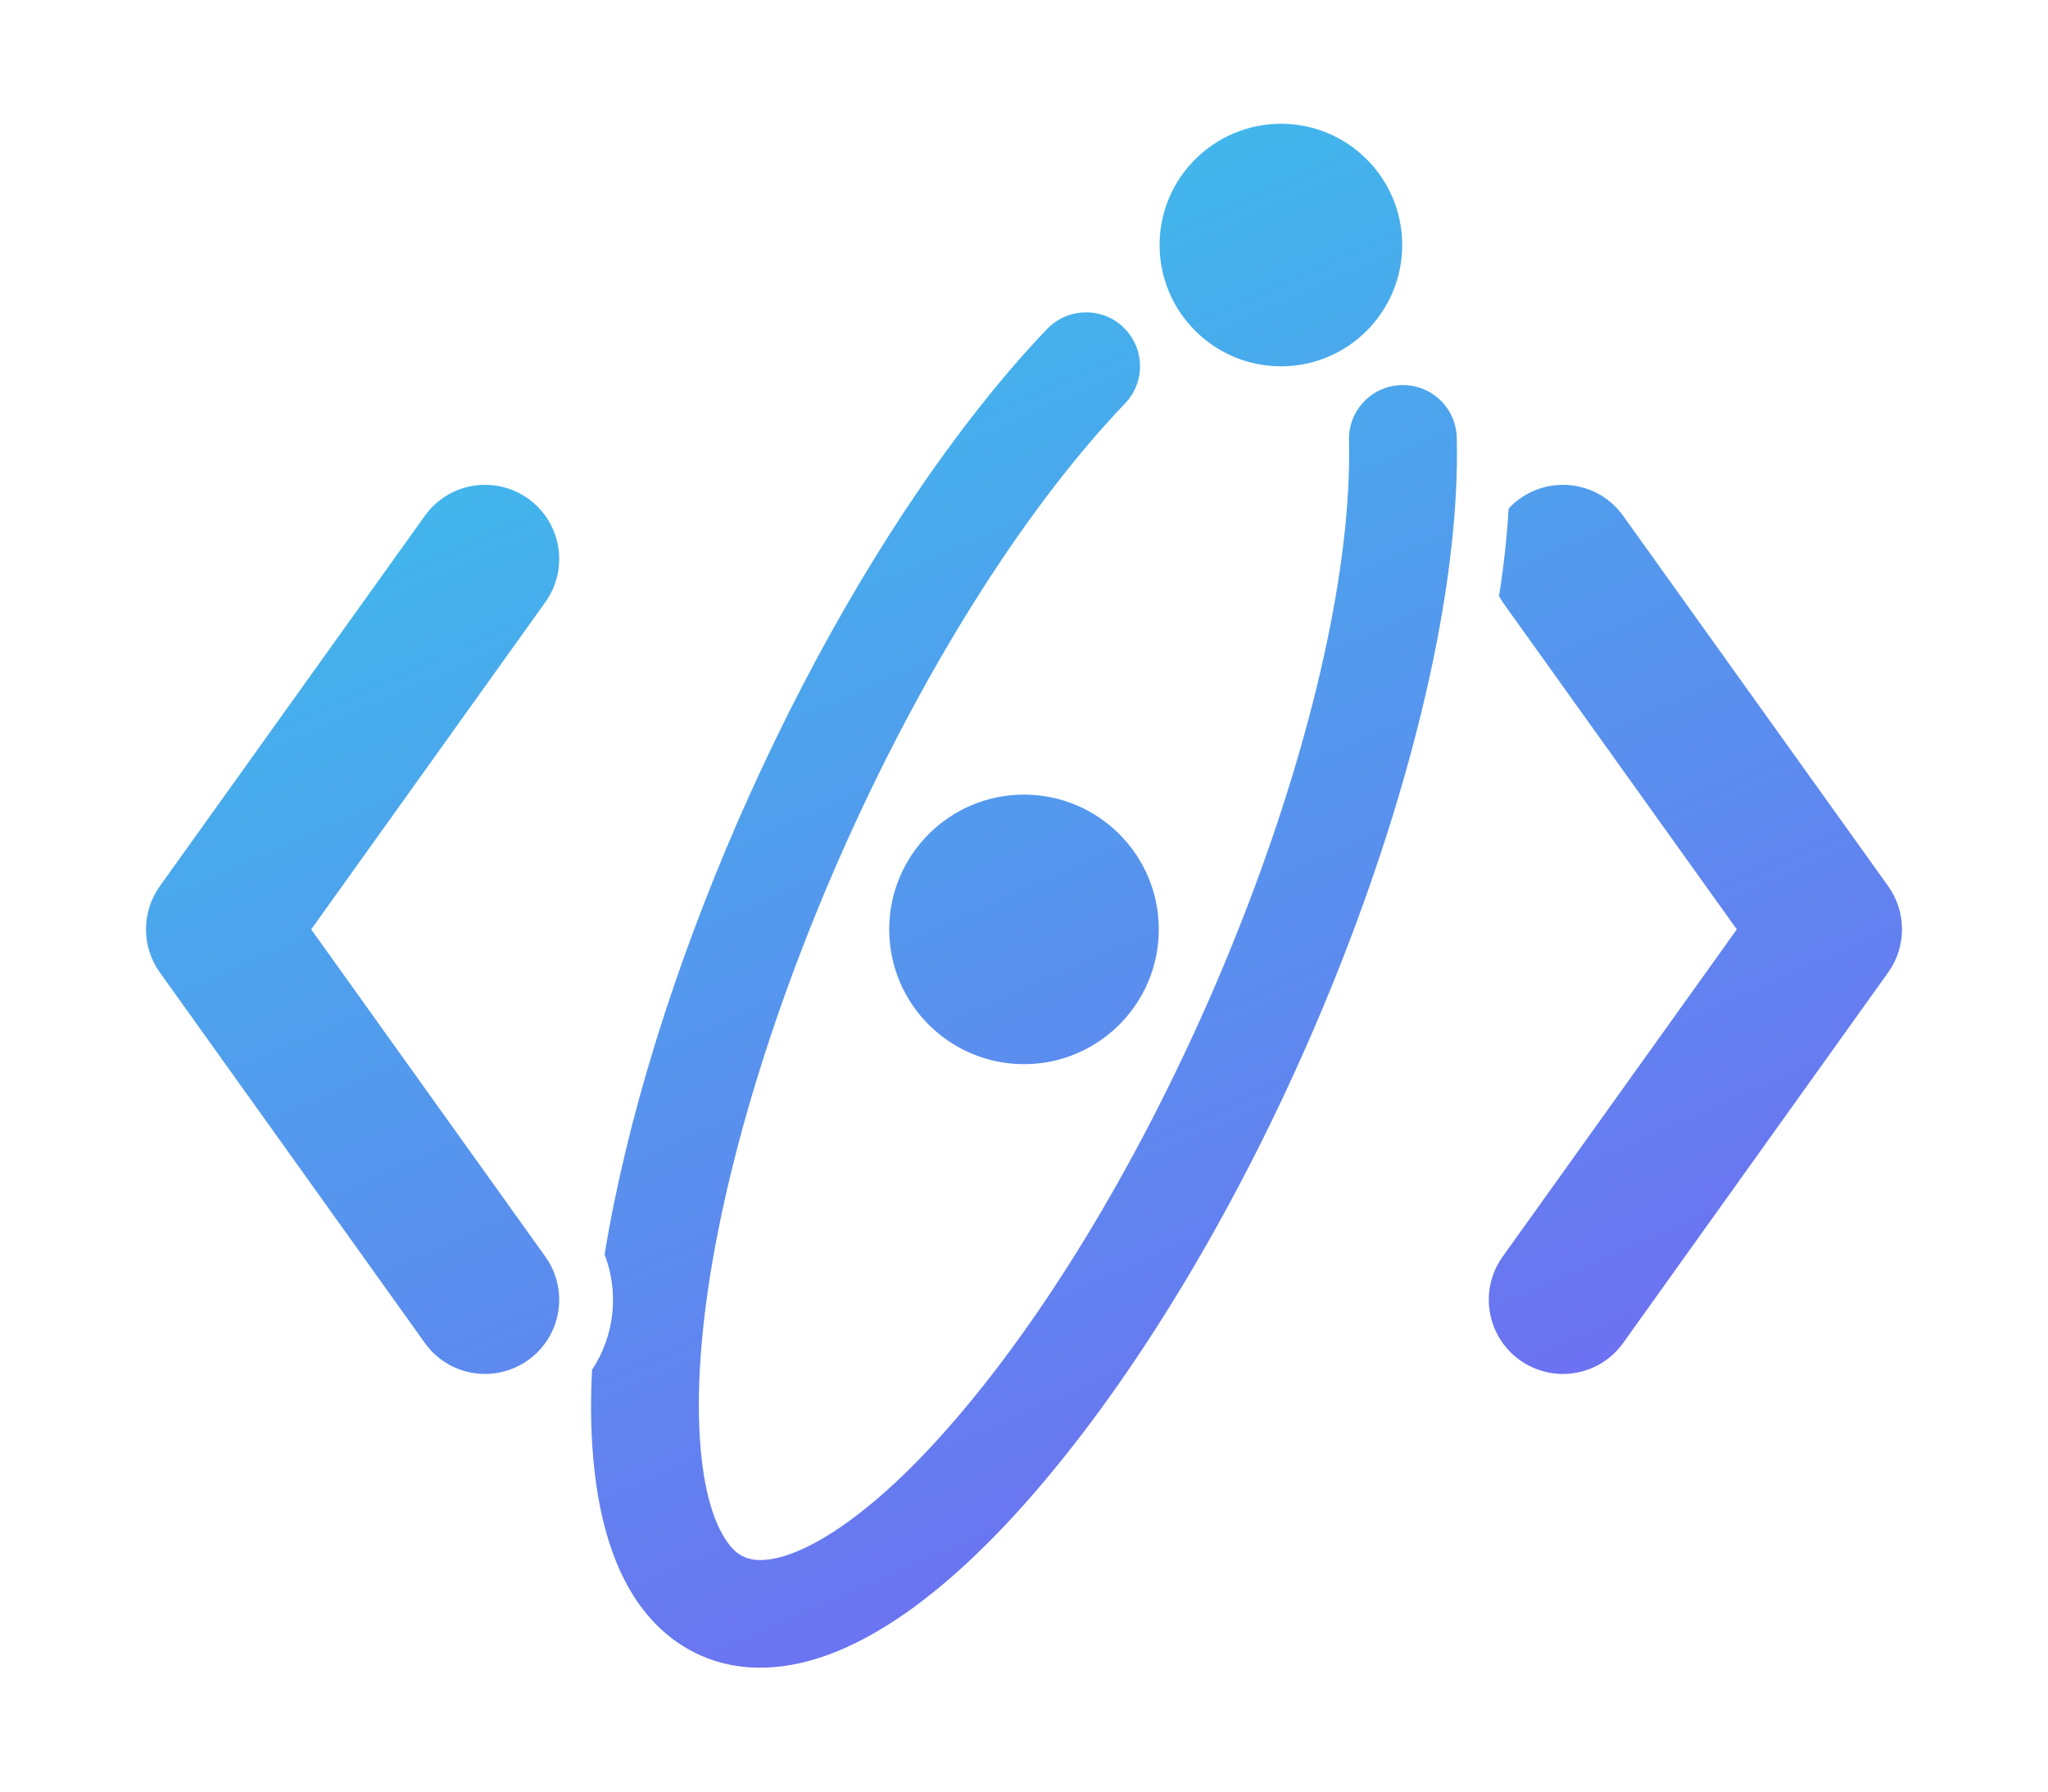
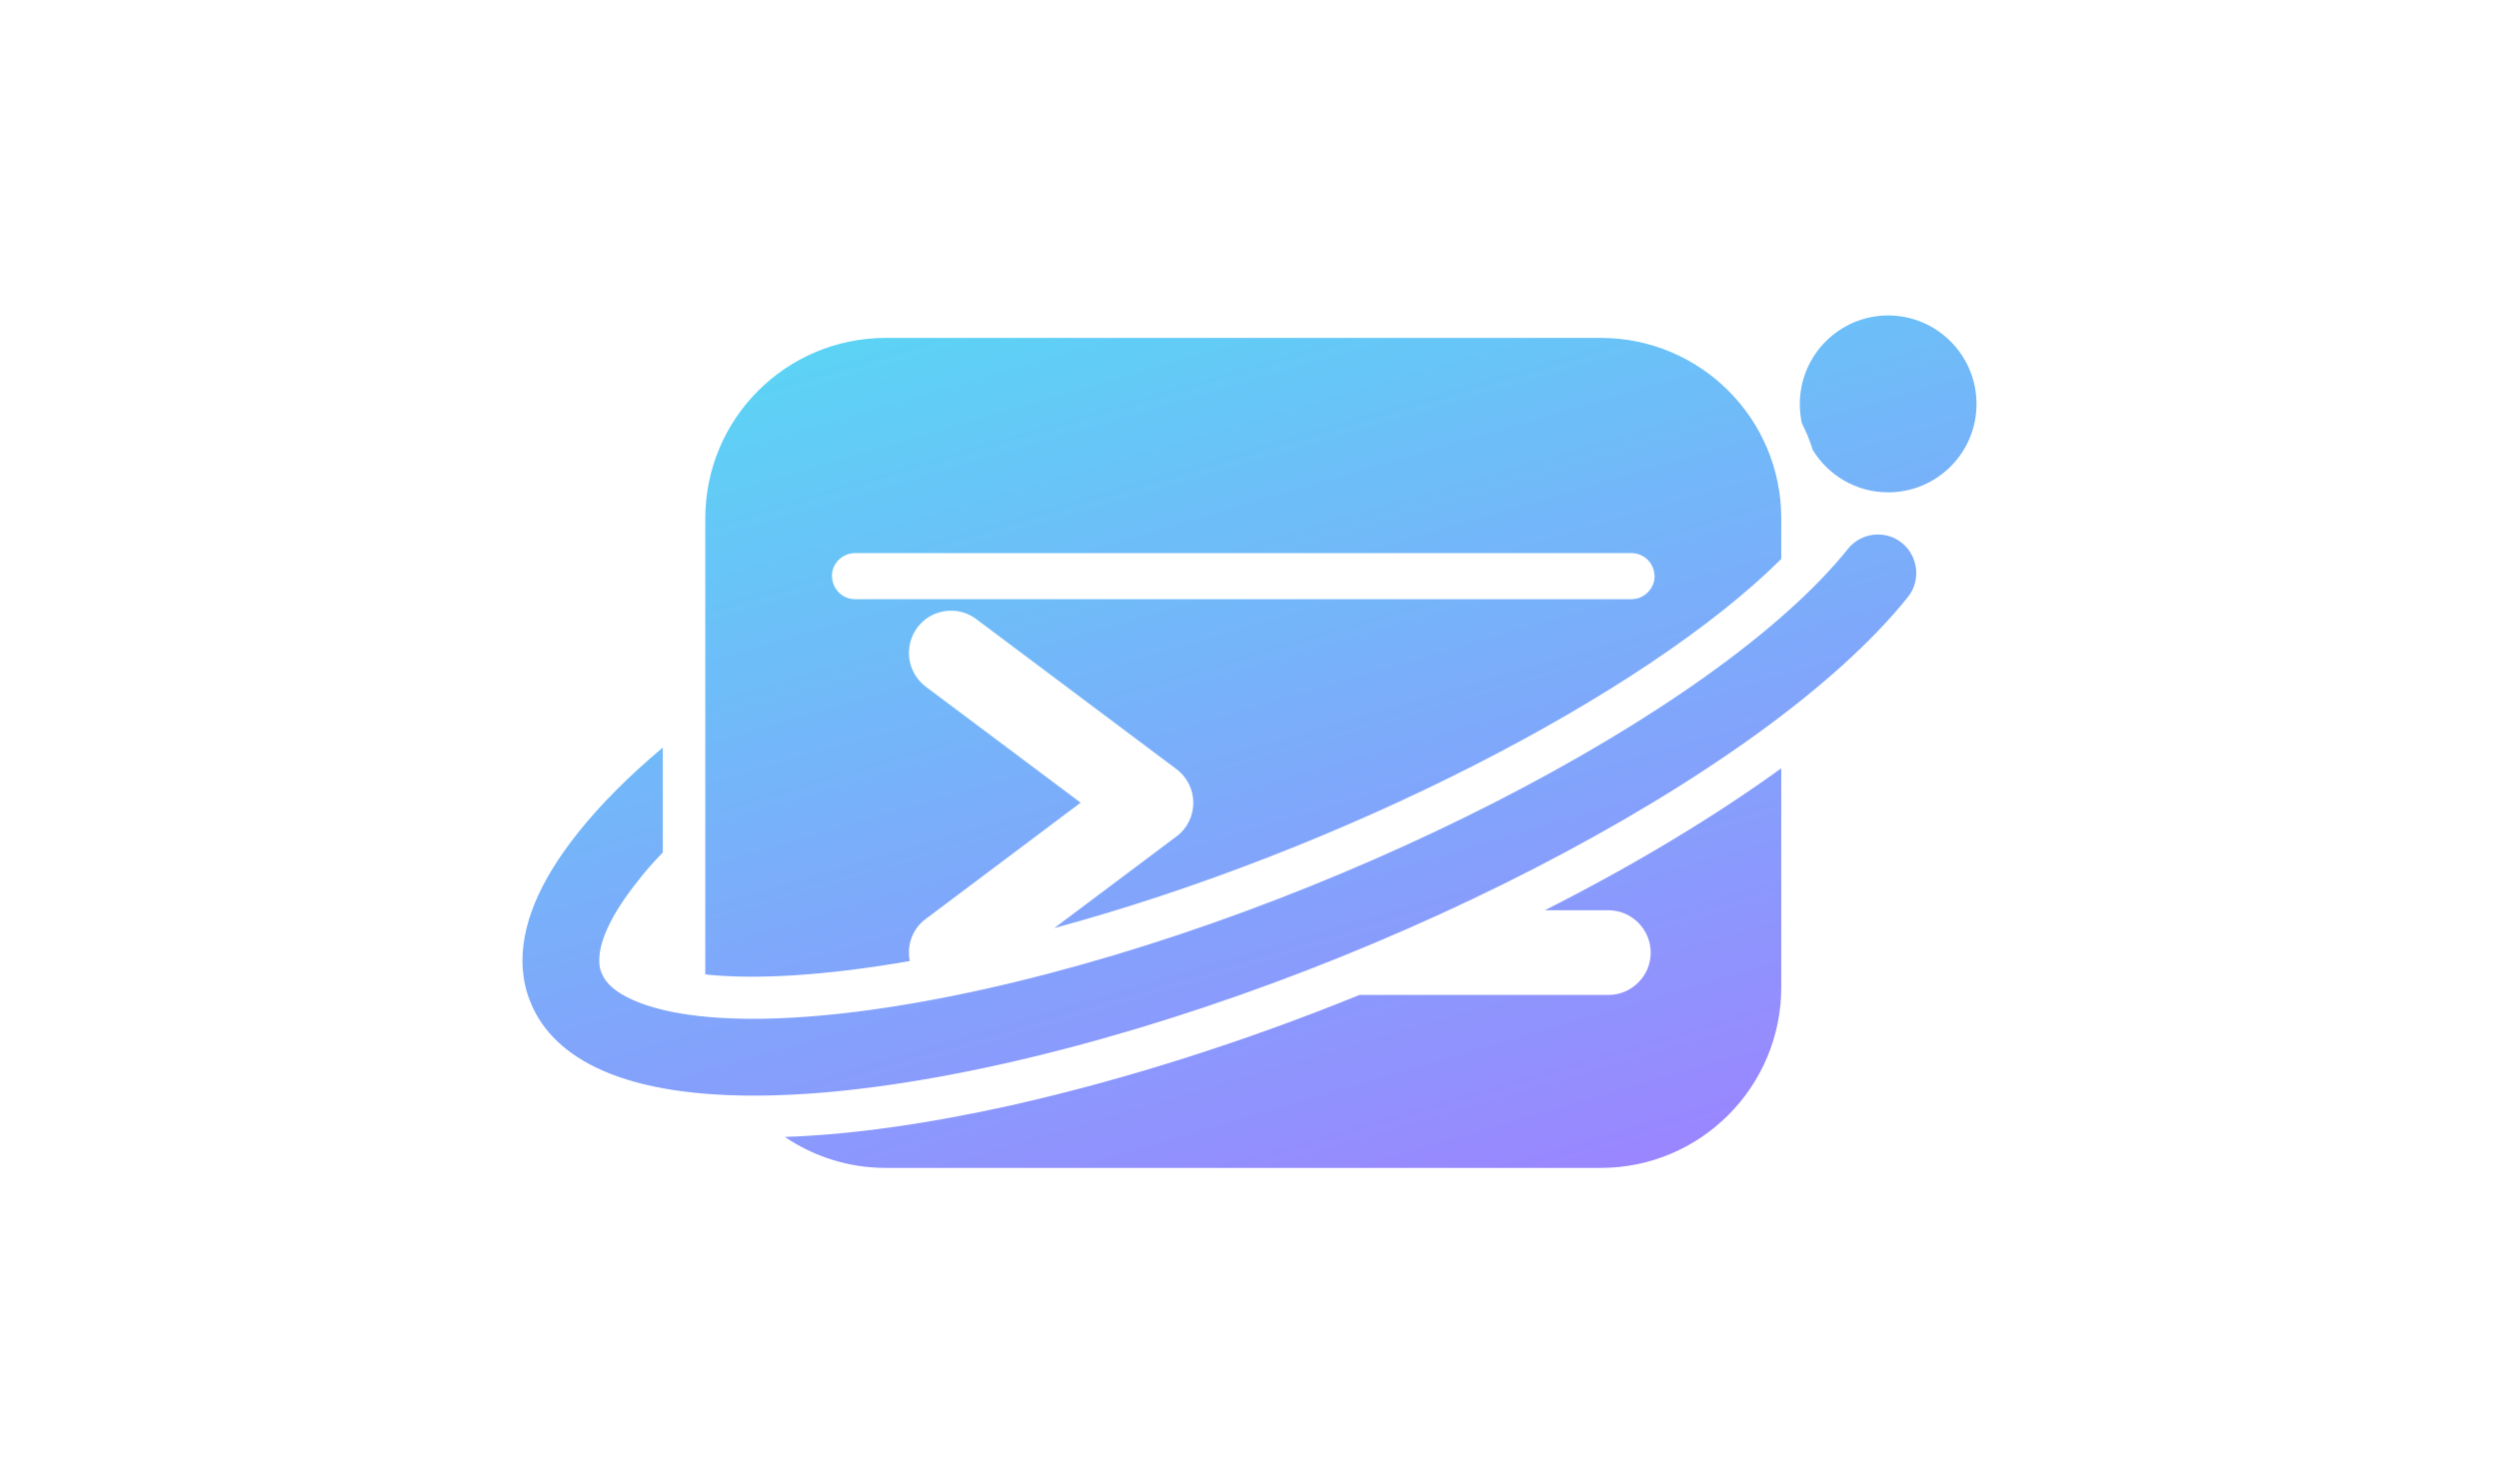
- <svg xmlns="http://www.w3.org/2000/svg" viewBox="0 0 1024 896" width="64" height="56" role="img" aria-label="Orbit IDE">
+ <svg xmlns="http://www.w3.org/2000/svg" viewBox="0 0 1024 608" width="64" height="38" role="img" aria-label="Orbit IDE">
  <defs>
    <linearGradient id="orbit-ide-ink" x1="0.25" y1="0" x2="0.75" y2="1">
-       <stop offset="0" stop-color="#38c4ea" />
-       <stop offset="1" stop-color="#7466f2" />
+       <stop offset="0" stop-color="#5bd4f5" />
+       <stop offset="1" stop-color="#9a86ff" />
    </linearGradient>
  </defs>
-   <path fill="url(#orbit-ide-ink)" d="M561.7 163.7C572.5 174.1 572.8 191.1 562.5 201.8C551.1 213.7 539.5 227.3 527.8 242.4C426.7 373.3 346.6 584.2 349.5 709.4C350.2 737.3 354.9 757.6 362.4 769.3C365.4 774.1 368.5 777.1 372.2 778.7C374.8 779.8 377.7 780.3 381.1 780.2C392.5 779.8 408.4 772.9 427.1 758.8C448.5 742.8 471.9 718.6 496.2 687.2C597.3 556.3 677.4 345.4 674.5 220.2C674.1 205.3 685.9 192.9 700.8 192.6C715.7 192.2 728 204 728.4 218.9C731.6 357.5 647 580.1 538.8 720.1C483.4 791.8 429.4 832.5 382.8 834C371.1 834.4 360.2 832.3 350.3 827.9C337 822 325.6 812 316.8 798.2C303.4 777 296.5 747.5 295.6 710.7C295.4 702.4 295.6 693.9 296 685.1C307.2 668.2 309.7 646.6 302.3 627.4C324.1 493.6 396.7 324 485.2 209.5C498 192.9 510.8 177.8 523.6 164.5C533.9 153.8 551 153.4 561.7 163.7ZM264.1 249.4C280.7 261.3 284.6 284.4 272.7 301.1L155.6 464.8L272.7 628.5C284.6 645.2 280.7 668.3 264.1 680.2C247.4 692.1 224.3 688.3 212.4 671.6L79.9 486.3C70.7 473.5 70.7 456.1 79.9 443.2L212.4 258C224.3 241.3 247.4 237.5 264.1 249.4ZM811.6 258L944.1 443.2C953.3 456.1 953.3 473.5 944.1 486.3L811.6 671.6C799.7 688.3 776.6 692.1 759.9 680.2C743.3 668.3 739.4 645.2 751.3 628.5L868.4 464.8L751.3 301.1C750.7 300.1 750.1 299.2 749.5 298.2C751.9 283 753.5 268.3 754.3 254.4C756 252.5 757.8 250.9 759.9 249.4C776.6 237.5 799.7 241.3 811.6 258ZM579.4 464.8C579.4 502 549.2 532.2 512 532.2C474.8 532.2 444.6 502 444.6 464.8C444.6 427.6 474.8 397.4 512 397.4C549.2 397.4 579.4 427.6 579.4 464.8ZM701.1 122.5C701.1 156 674 183.2 640.5 183.2C607 183.2 579.8 156 579.8 122.5C579.8 89.1 607 61.9 640.5 61.9C674 61.9 701.1 89.1 701.1 122.5Z" />
+   <path fill="url(#orbit-ide-ink)" d="M729.9 404.6C729.9 445.5 696.8 478.7 655.9 478.7L363 478.7C347.6 478.7 333.4 474 321.6 466C348.6 465.1 379.8 460.7 414.1 453.1C461.3 442.5 510.3 426.8 557.1 407.8L659.1 407.8C668.6 407.8 676.4 400 676.4 390.5C676.4 380.9 668.6 373.1 659.1 373.1L633 373.1C669 354.9 702 335.1 729.9 314.9ZM779.3 222.5C786.1 228 787.2 237.9 781.8 244.7C722.6 318.6 557.1 403.4 410.3 436.2C337.4 452.4 279.8 453.4 246.7 438.7C232.4 432.4 222.2 422.9 217.4 410.8C215.6 406.6 214.6 402 214.2 397.2C213 379.9 221 361.1 237.1 341C246.2 329.6 257.8 318 271.6 306.4L271.6 349.4C267.9 353.2 264.6 356.9 261.7 360.7C250 375.2 245 386.9 245.6 394.9C245.7 396.4 246 397.7 246.6 399C248.3 403.2 252.3 406.7 259.4 409.9C285 421.2 336.6 420.3 403.5 405.4C543.9 374.1 703.2 292.4 757.2 225C762.6 218.2 772.6 217.1 779.3 222.5ZM729.9 212.5L729.9 229.1C673.7 285 549.3 348.6 432 380.4L482 342.9C491.3 336 491.3 322.1 482 315.2L400.1 253.8C392.5 248 381.6 249.6 375.9 257.2C370.2 264.9 371.7 275.7 379.4 281.5L442.8 329L379.4 376.6C373.8 380.7 371.5 387.5 372.8 393.9C338.5 399.9 309.6 401.6 289 399.4L289 212.5C289 171.6 322.1 138.5 363 138.5L655.9 138.5C696.8 138.5 729.9 171.6 729.9 212.5ZM350.4 226.7C345.2 226.7 340.9 230.9 340.9 236.1L341 237.1C341.5 241.9 345.5 245.6 350.4 245.6L668.5 245.6C673.7 245.6 678 241.3 678 236.1L677.9 235.2C677.4 230.4 673.4 226.7 668.5 226.7ZM809.9 165.6C809.9 185.6 793.7 201.8 773.7 201.8C760.6 201.8 749.1 194.8 742.8 184.4C741.6 180.6 740.1 176.9 738.3 173.4C737.8 170.9 737.5 168.2 737.5 165.6C737.5 145.6 753.7 129.3 773.7 129.3C793.7 129.3 809.9 145.6 809.9 165.6Z" />
</svg>
